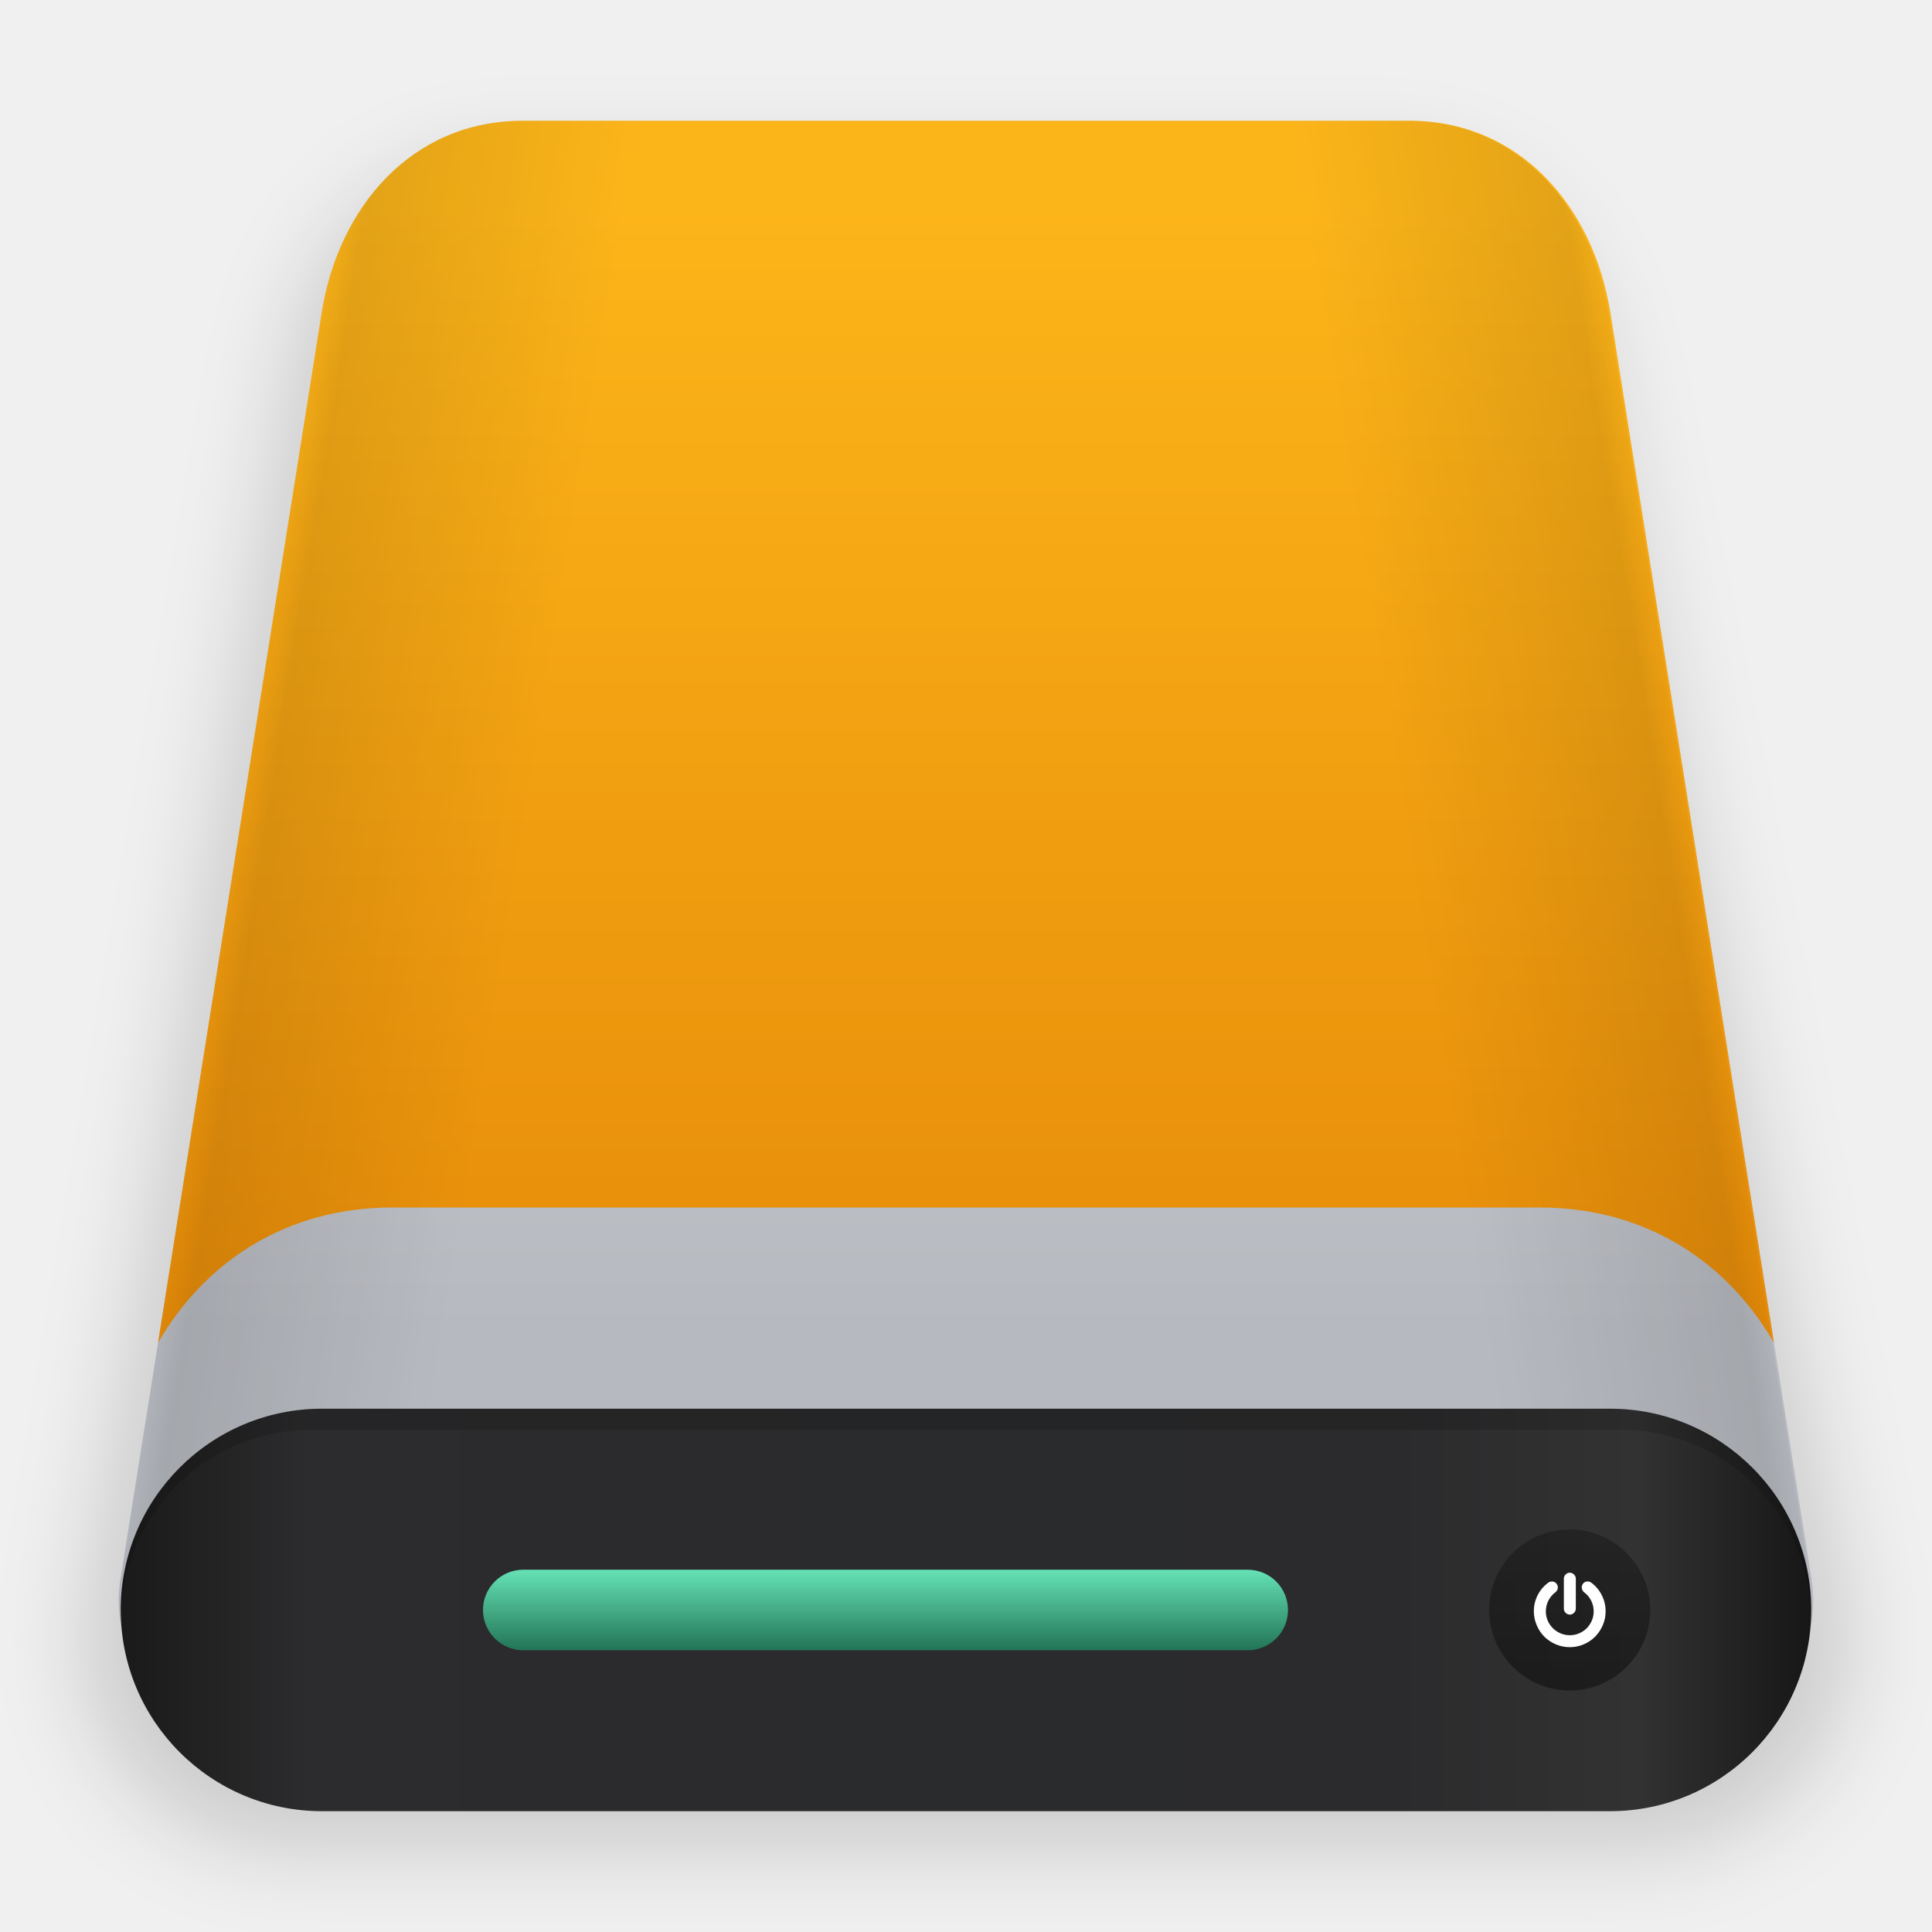
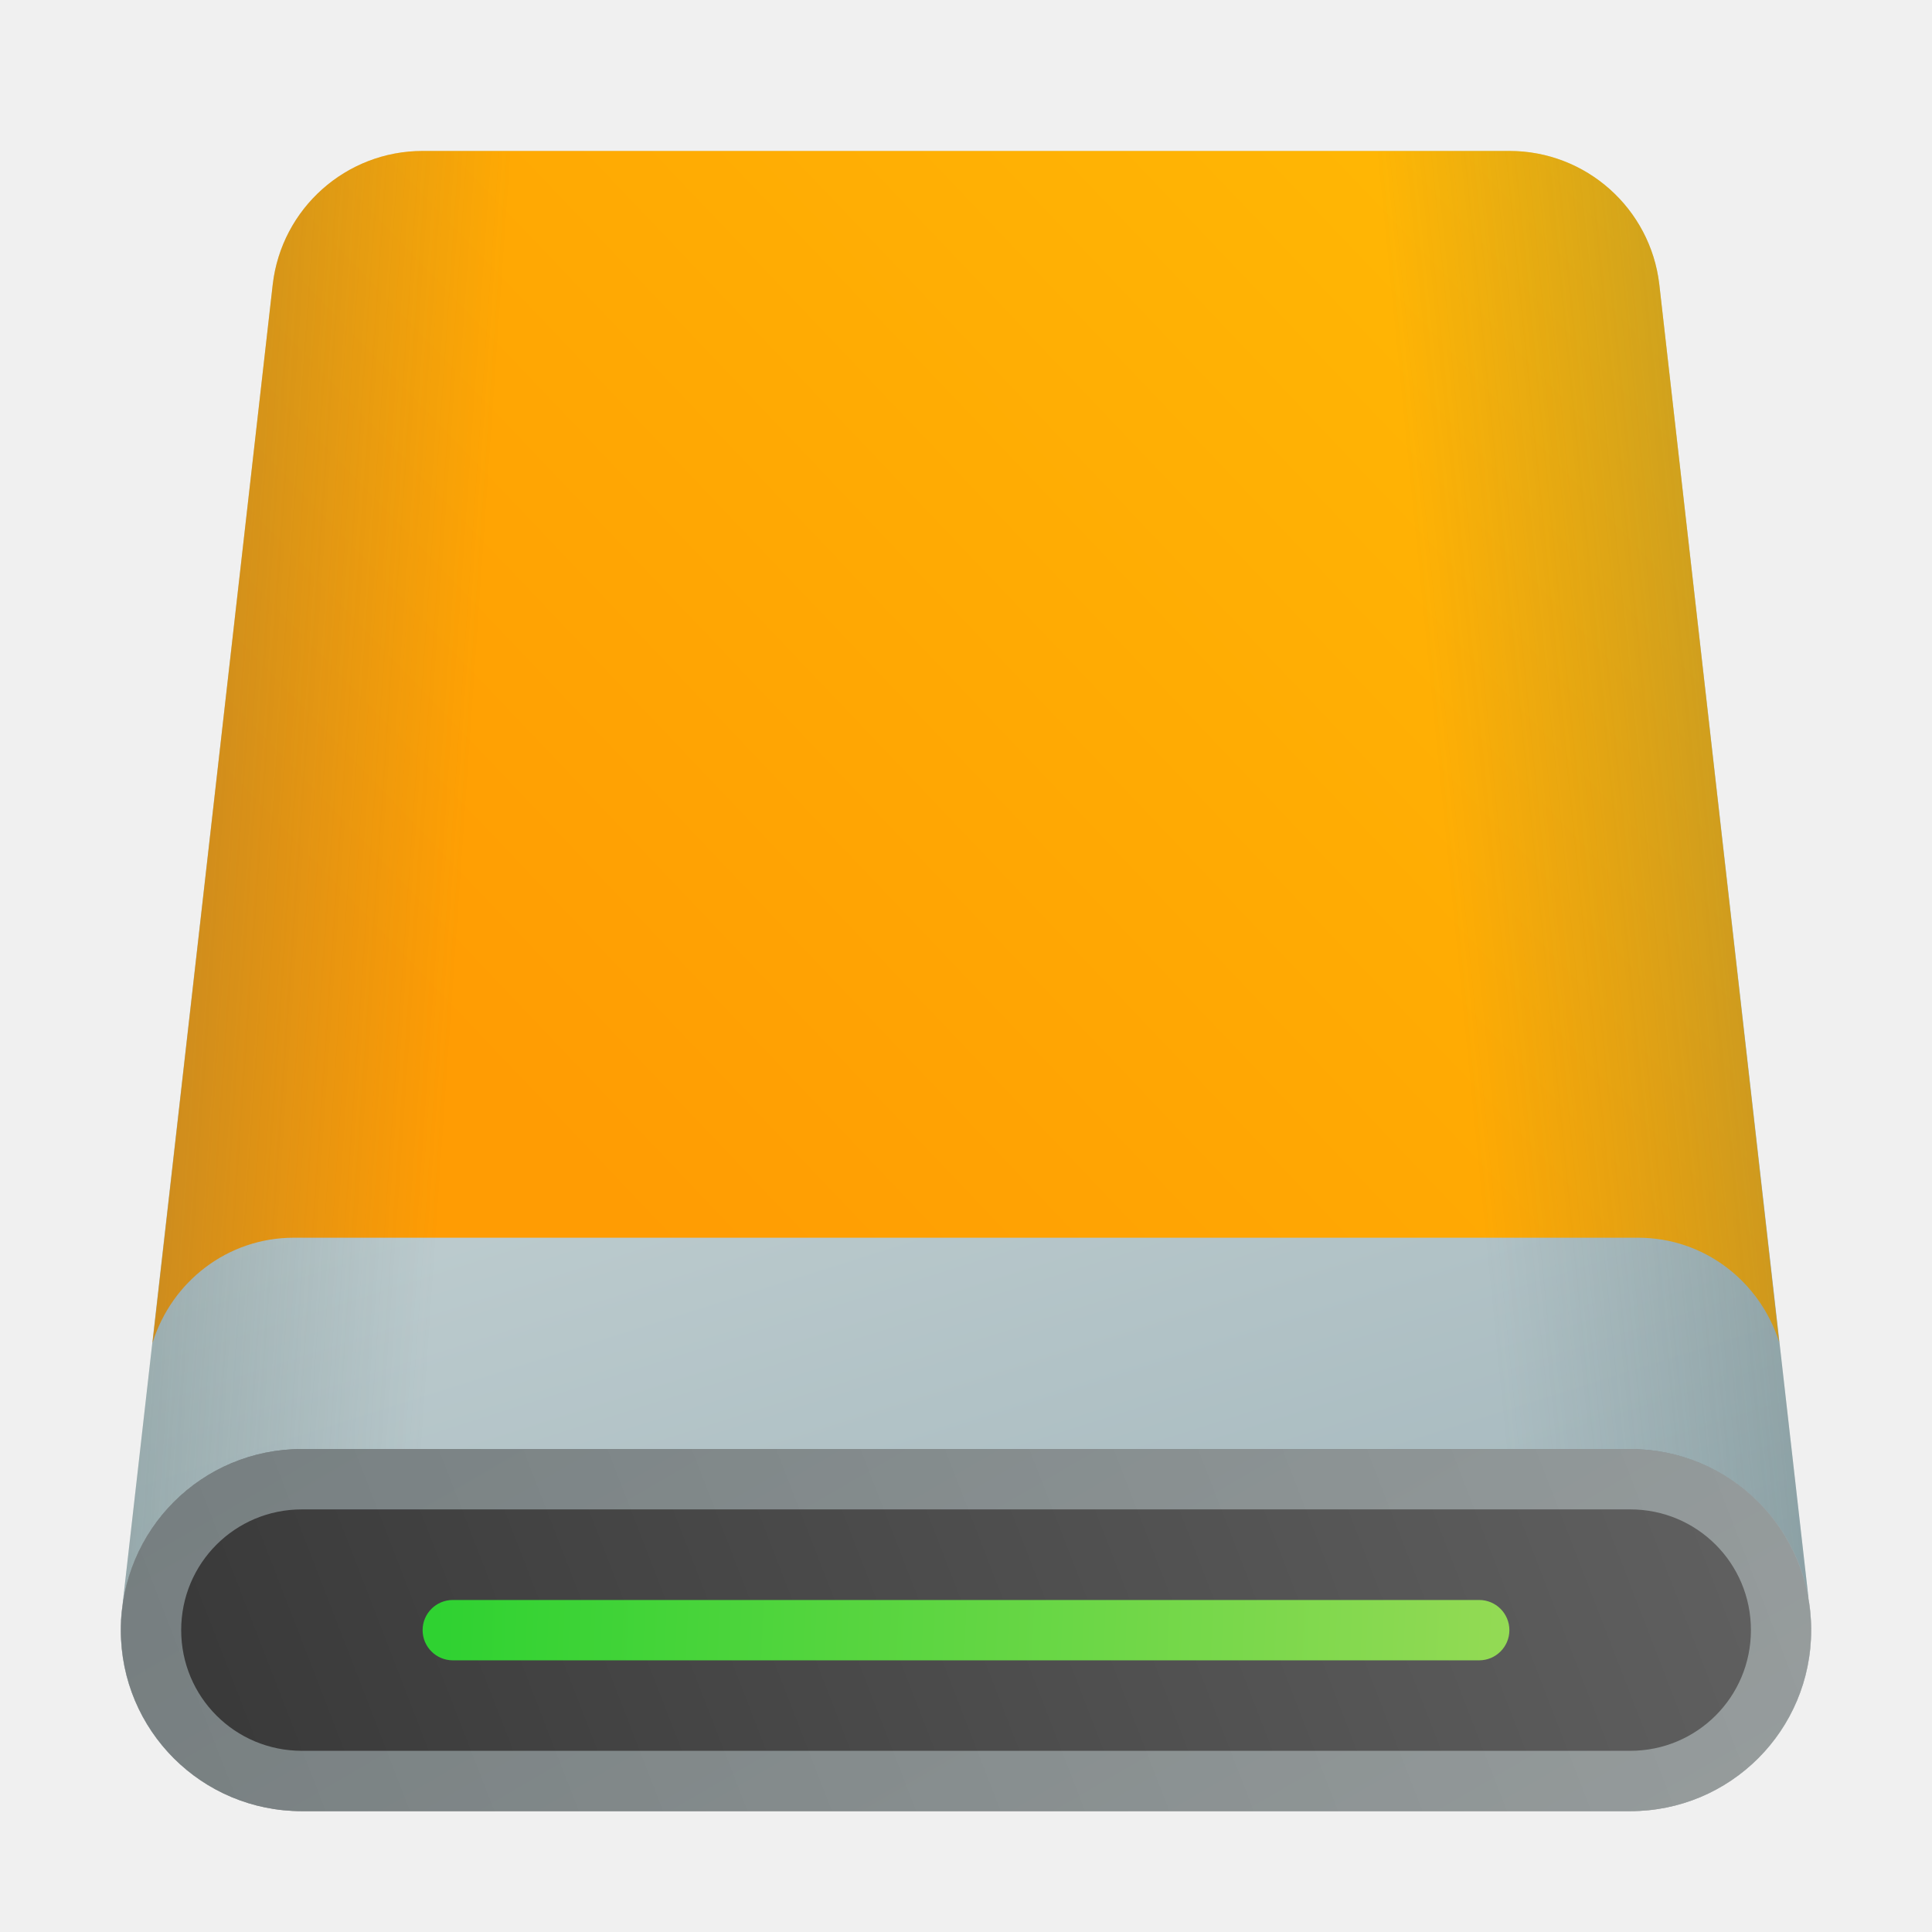
- <svg xmlns="http://www.w3.org/2000/svg" xmlns:xlink="http://www.w3.org/1999/xlink" width="64" height="64" version="1.1" viewBox="0 0 64 64">
-   <defs>
-     <linearGradient id="linearGradient1034">
-       <stop stop-opacity="0" offset="0" />
-       <stop offset=".141" />
-       <stop stop-opacity="0" offset="1" />
+ <svg xmlns="http://www.w3.org/2000/svg" xmlns:xlink="http://www.w3.org/1999/xlink" width="64" height="64" viewBox="0 0 16.933 16.933" version="1.1" id="svg5">
+   <defs id="defs2">
+     <linearGradient id="linearGradient10707">
+       <stop style="stop-color:#ff9c03;stop-opacity:1;" offset="0" id="stop10703" />
+       <stop style="stop-color:#ffbe04;stop-opacity:1" offset="1" id="stop10705" />
    </linearGradient>
-     <filter id="filter943" x="-.059" y="-.061" width="1.117" height="1.123" color-interpolation-filters="sRGB">
-       <feGaussianBlur stdDeviation="1.075" />
-     </filter>
-     <linearGradient id="linearGradient893-7" x1="3" x2="45" y1="42" y2="42" gradientTransform="matrix(1.3333 0 0 1.3333 7.9783e-7 -2.6668)" gradientUnits="userSpaceOnUse">
-       <stop stop-color="#1a1a1a" offset="0" />
-       <stop stop-color="#2c2c2e" offset=".111" />
-       <stop stop-color="#2b2b2d" offset=".29" />
-       <stop stop-color="#2a2b2d" offset=".512" />
-       <stop stop-color="#2b2b2d" offset=".752" />
-       <stop stop-color="#323232" offset=".897" />
-       <stop stop-color="#171717" offset="1" />
+     <linearGradient id="linearGradient10984">
+       <stop style="stop-color:#2ed231;stop-opacity:1;" offset="0" id="stop10980" />
+       <stop style="stop-color:#93da54;stop-opacity:1" offset="1" id="stop10982" />
    </linearGradient>
-     <linearGradient id="c-3" x1="450.06" x2="450.06" y1="544.2" y2="543.43" gradientTransform="matrix(1.1756 0 0 3.4682 -499.76 -1832.8)" gradientUnits="userSpaceOnUse">
-       <stop stop-color="#24785a" offset="0" />
-       <stop stop-color="#67e5b8" offset="1" />
+     <linearGradient id="linearGradient6967">
+       <stop style="stop-color:#4c6565;stop-opacity:1" offset="0" id="stop6963" />
+       <stop style="stop-color:#4c6565;stop-opacity:0" offset="0.231" id="stop7419" />
+       <stop style="stop-color:#4c6565;stop-opacity:0" offset="1" id="stop6965" />
    </linearGradient>
-     <linearGradient id="b-2" x1="467.17" x2="467.17" y1="546.85" y2="544.72" gradientTransform="matrix(2.5125 0 0 2.5125 -1121.6 -1318.3)" gradientUnits="userSpaceOnUse">
-       <stop stop-color="#040404" offset="0" />
-       <stop stop-color="#121212" stop-opacity=".908" offset="1" />
+     <linearGradient id="linearGradient6592">
+       <stop style="stop-color:#d3dede;stop-opacity:1" offset="0" id="stop6588" />
+       <stop style="stop-color:#a0b4ba;stop-opacity:1" offset="1" id="stop6590" />
    </linearGradient>
-     <linearGradient id="linearGradient975" x1="26" x2="26" y1="35" y2="7" gradientTransform="matrix(1.3333 0 0 1.3333 -.010911 -2.6668)" gradientUnits="userSpaceOnUse">
-       <stop stop-color="#e78c09" offset="0" />
-       <stop stop-color="#fcb519" offset="1" />
+     <linearGradient id="linearGradient4519">
+       <stop style="stop-color:#333333;stop-opacity:1" offset="0" id="stop4515" />
+       <stop style="stop-color:#666666;stop-opacity:1" offset="1" id="stop4517" />
    </linearGradient>
-     <linearGradient id="linearGradient1006" x1="26" x2="26" y1="35" y2="7" gradientTransform="matrix(-1.3333 0 0 1.3333 64.011 -2.6668)" gradientUnits="userSpaceOnUse">
-       <stop stop-color="#b6b9bf" offset="0" />
-       <stop stop-color="#dddfe2" offset="1" />
-     </linearGradient>
-     <linearGradient id="linearGradient1036" x1="7" x2="16.79" y1="30" y2="31.567" gradientUnits="userSpaceOnUse" xlink:href="#linearGradient1034" />
-     <linearGradient id="linearGradient1042" x1="7" x2="16.79" y1="30" y2="31.567" gradientTransform="matrix(-1 0 0 1 63.939 0)" gradientUnits="userSpaceOnUse" xlink:href="#linearGradient1034" />
+     <linearGradient xlink:href="#linearGradient4519" id="linearGradient4521" x1="0.529" y1="17.992" x2="16.933" y2="11.642" gradientUnits="userSpaceOnUse" />
+     <linearGradient xlink:href="#linearGradient6592" id="linearGradient5805" x1="65.147" y1="63.638" x2="31.289" y2="5.601" gradientUnits="userSpaceOnUse" gradientTransform="scale(0.2645833)" />
+     <linearGradient xlink:href="#linearGradient10984" id="linearGradient10986" x1="12.171" y1="14.287" x2="14.285" y2="14.307" gradientUnits="userSpaceOnUse" gradientTransform="matrix(4.5,0,0,1,-51.06459,0)" />
+     <linearGradient xlink:href="#linearGradient6967" id="linearGradient5316" x1="10.634" y1="15.413" x2="25.955" y2="16.471" gradientUnits="userSpaceOnUse" gradientTransform="translate(-10.10476,-8.179281)" />
+     <linearGradient xlink:href="#linearGradient6967" id="linearGradient6405" x1="26.509" y1="15.942" x2="10.61" y2="17.529" gradientUnits="userSpaceOnUse" gradientTransform="translate(-10.10476,-8.179281)" />
+     <linearGradient xlink:href="#linearGradient6592" id="linearGradient9317" x1="7.426" y1="2.922" x2="11.617" y2="16.151" gradientUnits="userSpaceOnUse" />
+     <linearGradient xlink:href="#linearGradient10707" id="linearGradient10709" x1="19.052" y1="38.743" x2="58.936" y2="0.743" gradientUnits="userSpaceOnUse" />
  </defs>
-   <path transform="matrix(1.3333 0 0 1.3333 7.9783e-7 -21.333)" d="m12.507 20c-2.894 0-4.79 2.156-5.224 4.768l-5.222 31.465c-0.065 0.389-0.051 0.766 0.016 1.129 0.193 2.599 2.439 4.639 5.205 4.639h33.432c2.661 0 4.84-1.887 5.175-4.344 0.122-0.451 0.147-0.929 0.049-1.424l-6.269-31.465c-0.518-2.599-2.33-4.768-5.224-4.768z" filter="url(#filter943)" opacity=".15" />
-   <path d="m17.322 4c-3.693 0-6.113 2.874-6.666 6.356l-6.664 41.953c-0.553 3.482 2.973 6.356 6.666 6.356h21.342 21.342c3.693 0 7.219-2.874 6.666-6.356l-6.664-41.953c-0.553-3.482-2.973-6.356-6.666-6.356h-14.678-14.678z" fill="url(#linearGradient1006)" stroke-width="1.333" />
-   <rect x="4" y="46.665" width="55.999" height="13.333" ry="6.667" fill="url(#linearGradient893-7)" stroke-width="1.333" />
-   <rect x="16" y="51.999" width="26.666" height="2.667" ry="1.333" fill="url(#c-3)" stroke-width="2.673" />
-   <circle cx="51.999" cy="53.332" r="2.667" fill="url(#b-2)" opacity=".452" stroke-width="2.365" />
-   <g stroke-width="1.333">
-     <path d="m52.003 52.098c-0.054 0-0.101 0.02-0.141 0.06-0.039 0.038-0.057 0.084-0.057 0.138v0.992c0 0.053 0.018 0.1 0.057 0.138 0.039 0.038 0.087 0.06 0.141 0.06 0.054 0 0.099-0.02 0.138-0.06 0.039-0.038 0.06-0.085 0.06-0.138v-0.992c0-0.054-0.021-0.098-0.06-0.138-0.039-0.038-0.084-0.06-0.138-0.06zm-0.57 0.292c-0.054 0-0.101 6.63e-4 -0.146 0.039-0.151 0.112-0.269 0.251-0.352 0.417-0.083 0.166-0.125 0.344-0.125 0.531 0 0.161 0.033 0.314 0.096 0.461 0.063 0.147 0.146 0.274 0.253 0.38 0.106 0.106 0.234 0.19 0.38 0.253 0.146 0.062 0.3 0.094 0.461 0.094s0.314-0.031 0.461-0.094c0.146-0.062 0.271-0.146 0.378-0.253 0.106-0.106 0.192-0.234 0.255-0.38 0.063-0.147 0.094-0.3 0.094-0.461 0-0.188-0.042-0.365-0.125-0.531-0.083-0.166-0.198-0.304-0.349-0.417-0.043-0.034-0.094-0.047-0.148-0.039-0.055 0-0.098 0.032-0.13 0.076-0.033 0.043-0.044 0.093-0.036 0.146 0.008 0.054 0.032 0.099 0.076 0.133 0.101 0.077 0.179 0.168 0.234 0.279 0.055 0.11 0.083 0.229 0.083 0.354 0 0.107-0.021 0.21-0.062 0.307-0.042 0.098-0.098 0.181-0.169 0.253-0.071 0.07-0.155 0.128-0.253 0.169-0.097 0.042-0.2 0.062-0.307 0.062-0.107 0-0.21-0.021-0.307-0.062-0.097-0.042-0.181-0.097-0.253-0.169-0.071-0.07-0.13-0.155-0.172-0.253-0.042-0.098-0.062-0.2-0.062-0.307 0-0.125 0.028-0.244 0.083-0.354 0.055-0.11 0.133-0.202 0.234-0.279 0.043-0.034 0.07-0.078 0.078-0.133 0.008-0.054-0.006-0.103-0.039-0.146-0.032-0.045-0.076-0.069-0.13-0.076z" fill="#fff" />
-     <path d="m10.666 46.665c-3.693 0-6.667 2.973-6.667 6.667 0 0.078 0.008 0.154 0.01 0.232 0.062-3.446 2.848-6.203 6.31-6.203h43.359c3.461 0 6.247 2.757 6.31 6.203 0.003-0.078 0.01-0.153 0.01-0.232 0-3.693-2.973-6.667-6.667-6.667h-42.666z" opacity=".15" />
-     <path d="m17.322 4c-3.693 0-6.113 2.874-6.666 6.356l-5.42 34.125c1.521-2.64 4.202-4.481 7.764-4.481h19 19c3.562 0 6.242 1.84 7.764 4.481l-5.42-34.125c-0.553-3.482-2.973-6.356-6.666-6.356h-14.678-14.678z" fill="url(#linearGradient975)" />
-     <path d="m17.322 4c-3.693 0-6.113 2.874-6.666 6.356l-6.664 41.953c-0.087 0.547-0.062 1.076 0.037 1.584-0.015-0.185-0.029-0.371-0.029-0.561 0-3.693 2.973-6.666 6.666-6.666h21.334v-42.666h-14.678z" fill="url(#linearGradient1036)" opacity=".1" />
-     <path d="m46.617 4c3.693 0 6.113 2.874 6.666 6.356l6.664 41.953c0.087 0.547 0.062 1.076-0.037 1.584 0.015-0.185 0.029-0.371 0.029-0.561 0-3.693-2.973-6.666-6.666-6.666h-21.334v-42.666z" fill="url(#linearGradient1042)" opacity=".1" />
-   </g>
+   <path id="path1957" style="color:#000000;fill:url(#linearGradient9317);fill-opacity:1;stroke:none;stroke-width:1;stroke-linecap:round;stroke-linejoin:round;-inkscape-stroke:none" d="M 3.705,1.323 C 3.034,1.323 2.468,1.826 2.391,2.493 L 1.076,14.046 15.851,14.01 14.543,2.493 C 14.465,1.826 13.9,1.323 13.229,1.323 Z" />
+   <path id="path1957-56" style="color:#000000;fill:url(#linearGradient10709);fill-opacity:1;stroke:none;stroke-width:3.78;stroke-linecap:round;stroke-linejoin:round;-inkscape-stroke:none" d="M 14.004,5 C 11.466,4.999 9.329,6.901 9.035,9.422 L 5.052,44.486 C 5.679,42.461 7.532,41 9.732,41 H 54.264 c 2.19,0 4.037,1.448 4.672,3.459 L 54.965,9.422 C 54.671,6.901 52.536,4.999 49.998,5 Z" transform="scale(0.2645833)" />
+   <path id="path1957-5" style="color:#000000;opacity:0.4;fill:url(#linearGradient6405);fill-opacity:1;stroke:none;stroke-width:1;stroke-linecap:round;stroke-linejoin:round;-inkscape-stroke:none" d="M 3.705,1.323 C 3.034,1.323 2.468,1.826 2.391,2.493 L 1.076,14.046 C 1.192,13.282 1.849,12.701 2.646,12.701 h 11.642 c 0.785,0 1.432,0.564 1.563,1.309 L 14.543,2.493 C 14.465,1.826 13.9,1.323 13.229,1.323 Z m -2.64,12.816 -0.007,0.064 h 0.003 c 0.001,-0.021 0.003,-0.042 0.005,-0.064 z" />
+   <path id="path1957-3" style="color:#000000;opacity:0.4;fill:url(#linearGradient5316);fill-opacity:1;stroke:none;stroke-width:1;stroke-linecap:round;stroke-linejoin:round;-inkscape-stroke:none" d="m 3.705,1.323 c -0.672,-1.51e-4 -1.237,0.503 -1.315,1.17 L 1.076,14.046 c 0.116,-0.764 0.772,-1.345 1.569,-1.345 H 14.287 c 0.785,0 1.432,0.564 1.563,1.309 L 14.543,2.493 c -0.078,-0.667 -0.643,-1.17 -1.314,-1.17 z m -2.64,12.816 -0.007,0.064 h 0.003 c 0.001,-0.021 0.003,-0.042 0.005,-0.064 z" />
+   <path id="rect846" style="fill:url(#linearGradient4521);stroke-width:0.238" d="M 2.646,12.7 H 14.287 c 0.879,0 1.587,0.708 1.587,1.587 0,0.879 -0.708,1.587 -1.587,1.587 H 2.646 c -0.879,0 -1.587,-0.708 -1.587,-1.587 0,-0.879 0.708,-1.587 1.587,-1.587 z" />
+   <path id="rect5143" style="opacity:0.5;fill:url(#linearGradient5805);fill-opacity:1;stroke:none;stroke-width:1.587;stroke-linecap:round;stroke-linejoin:round;stroke-miterlimit:4;stroke-dasharray:none;stroke-opacity:1" d="m 2.646,12.7 c -0.879,0 -1.588,0.708 -1.588,1.587 0,0.879 0.708,1.587 1.588,1.587 H 14.288 c 0.879,0 1.587,-0.708 1.587,-1.587 0,-0.879 -0.708,-1.587 -1.587,-1.587 z m 0,0.529 H 14.288 c 0.586,0 1.058,0.472 1.058,1.058 0,0.586 -0.472,1.058 -1.058,1.058 H 2.646 c -0.586,0 -1.058,-0.472 -1.058,-1.058 0,-0.586 0.472,-1.058 1.058,-1.058 z" />
+   <rect style="fill:url(#linearGradient10986);fill-opacity:1;stroke:none;stroke-width:2.316;stroke-linecap:round;stroke-linejoin:round;stroke-miterlimit:4;stroke-dasharray:none;stroke-opacity:1" id="rect10502" width="9.525" height="0.529" x="3.704" y="14.023" ry="0.265" />
</svg>
